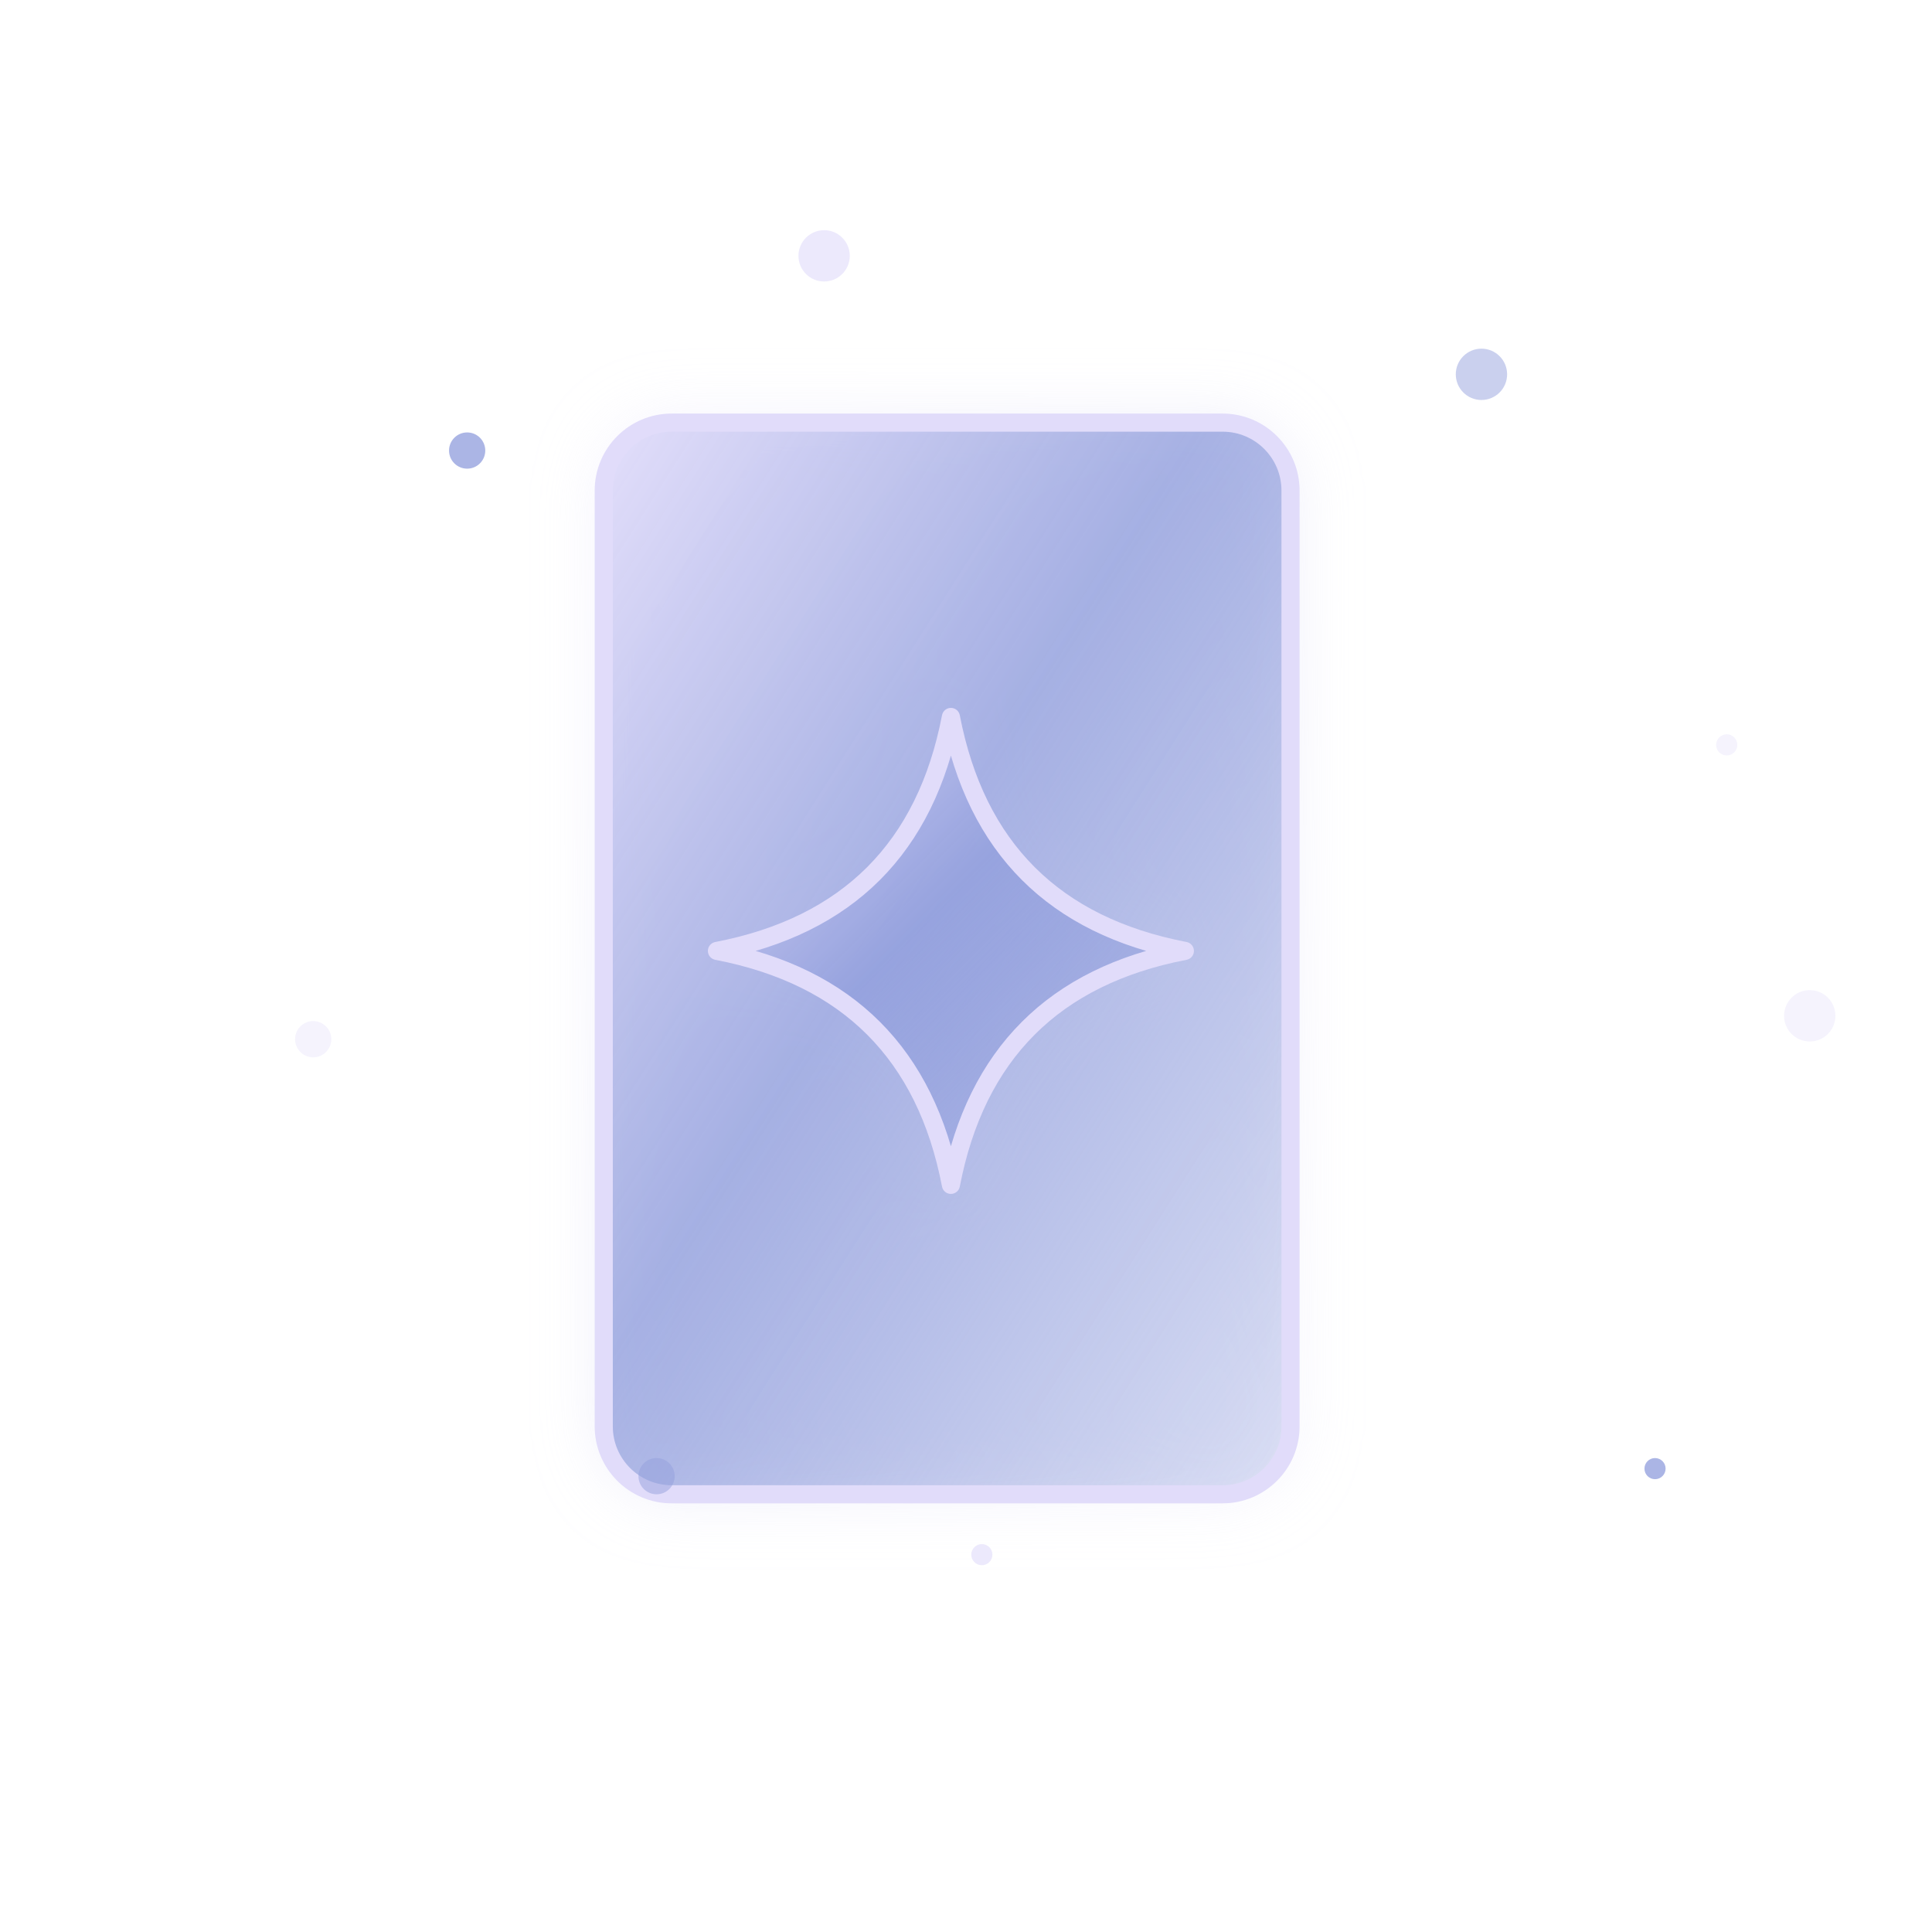
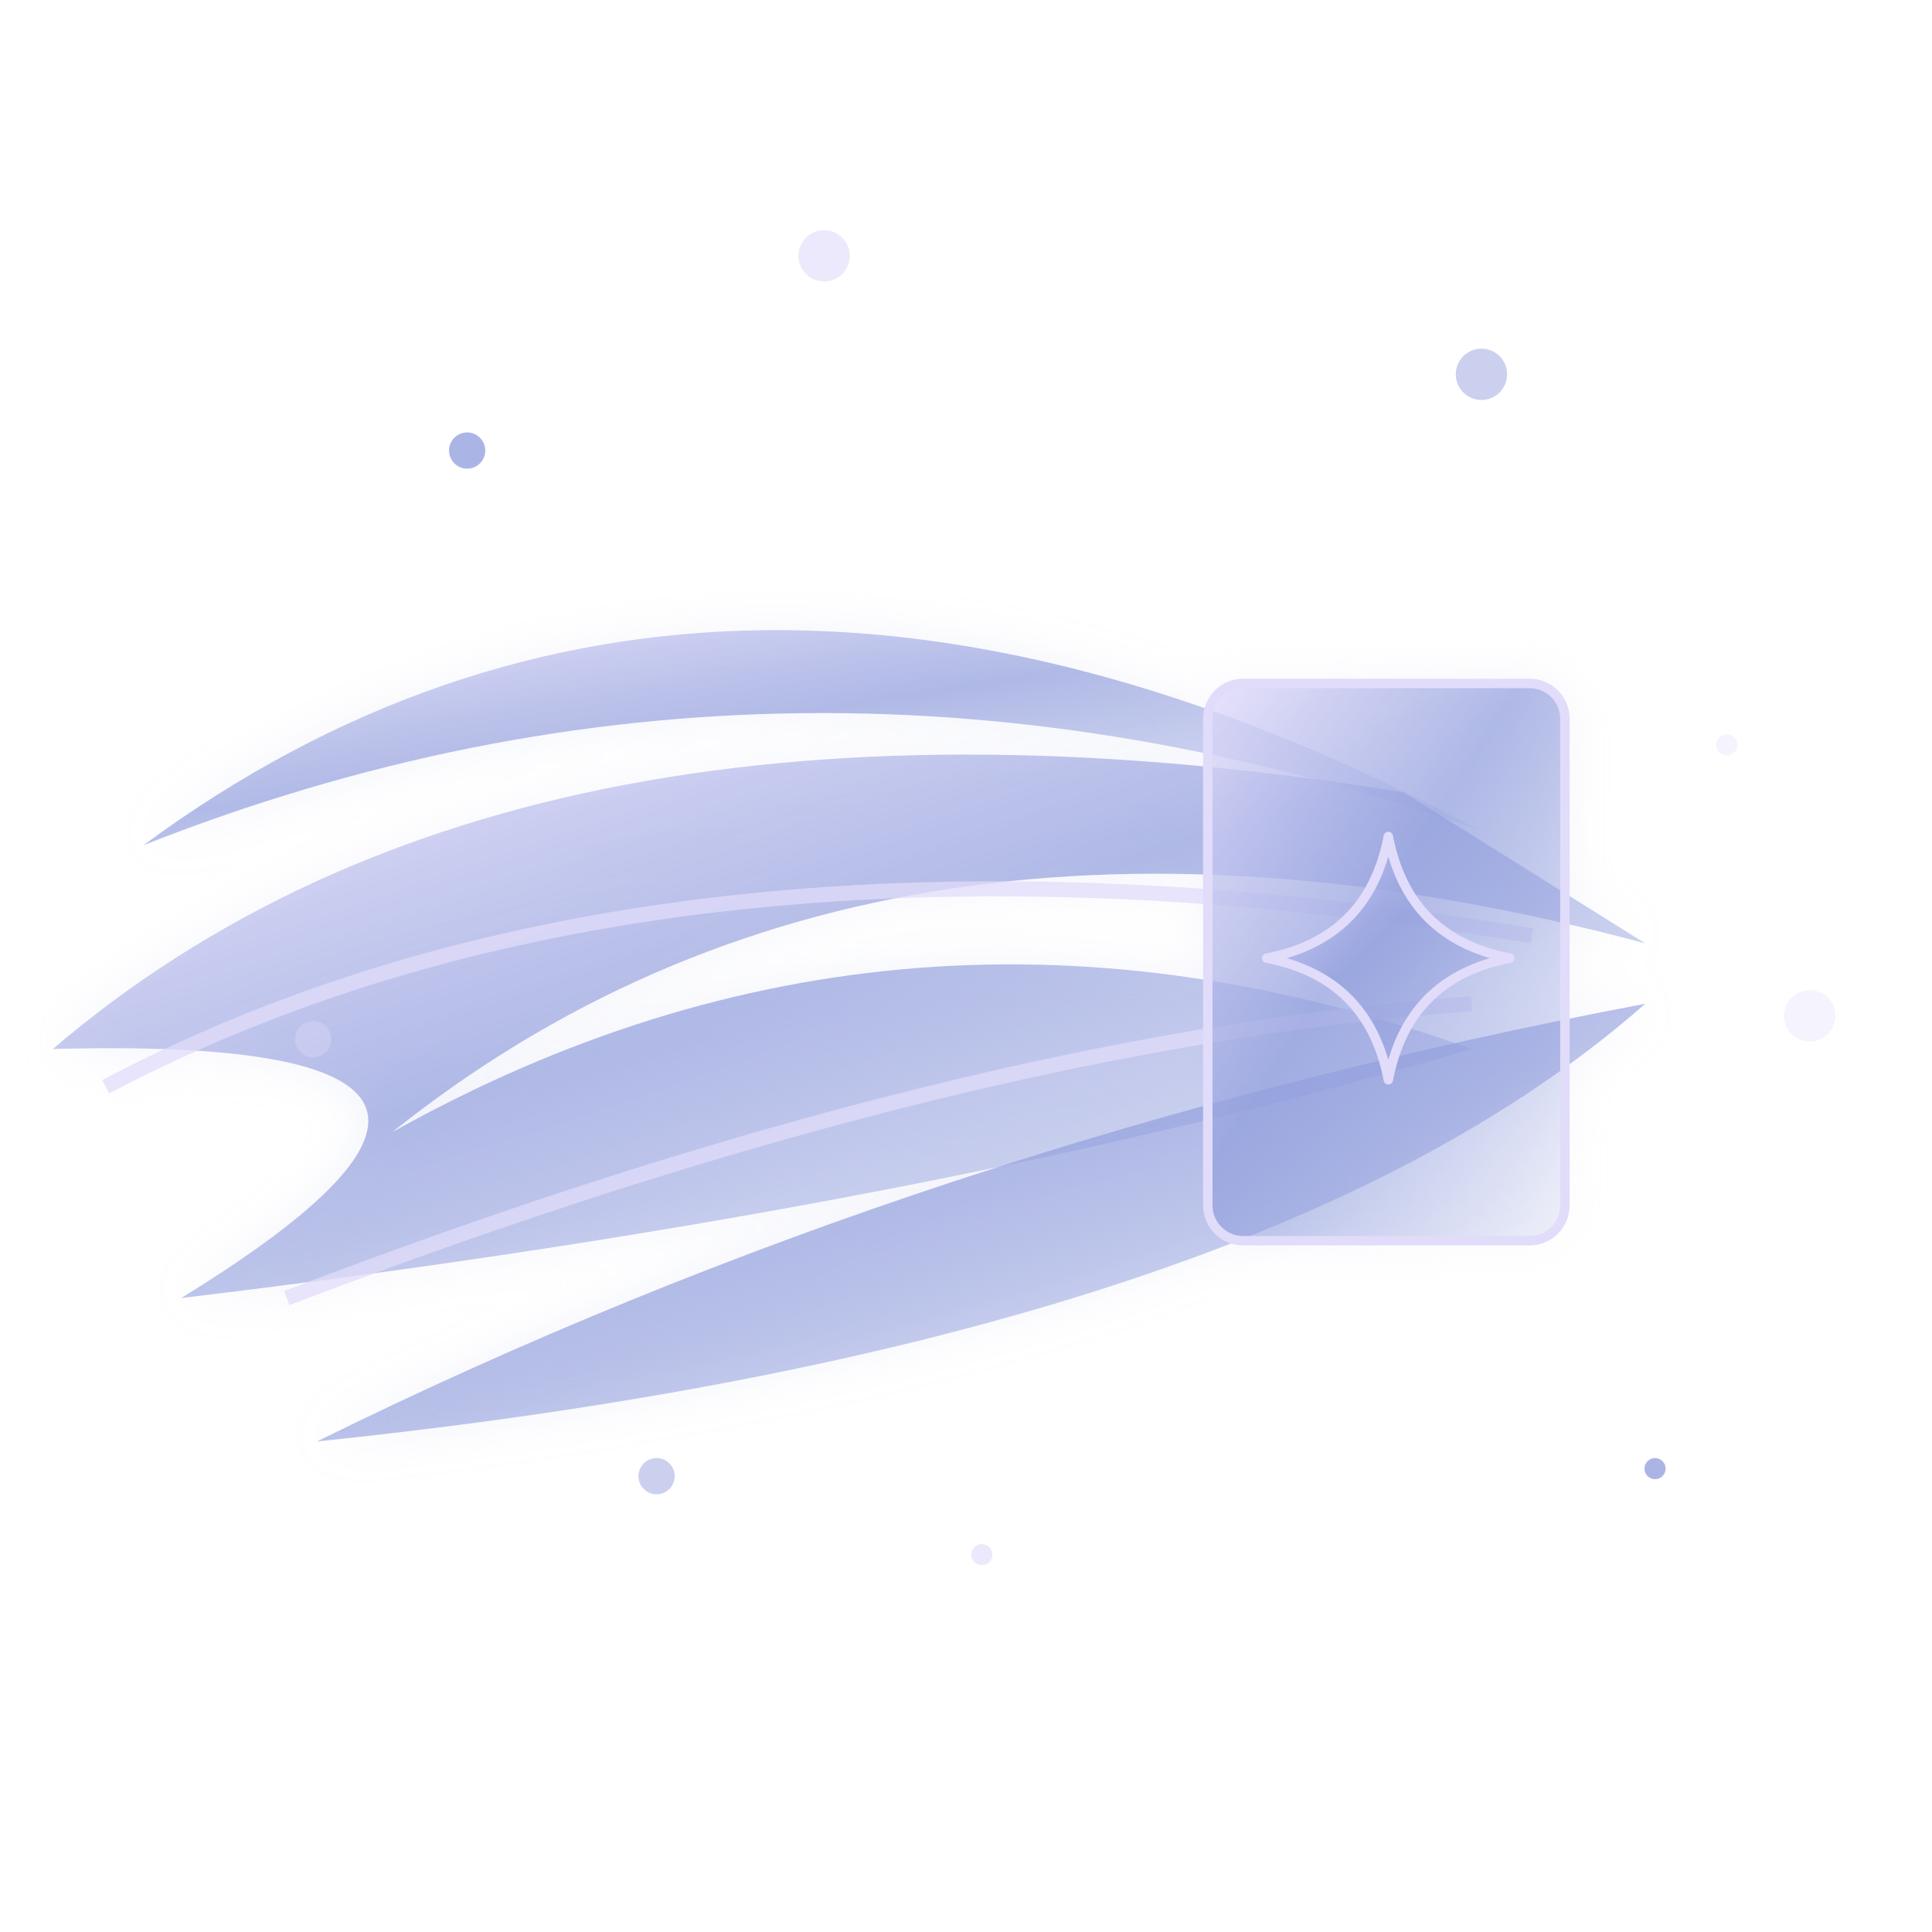
<svg xmlns="http://www.w3.org/2000/svg" width="512" height="512" viewBox="0 0 256 256">
  <defs>
    <linearGradient id="corpo" x1="0" y1="0" x2="1" y2="1">
-       <stop stop-color="#e1dcfa" stop-opacity=".9" />
-       <stop offset=".44" stop-color="#929fdd" stop-opacity=".78" />
-       <stop offset="1" stop-color="#929fdd" stop-opacity=".3" />
+       <stop stop-color="#e1dcfa" stop-opacity=".78" />
+       <stop offset=".44" stop-color="#929fdd" stop-opacity=".7" />
+       <stop offset="1" stop-color="#929fdd" stop-opacity=".14" />
    </linearGradient>
    <filter id="brilho" x="-30%" y="-30%" width="160%" height="160%">
-       <feGaussianBlur stdDeviation="4" />
+       <feGaussianBlur stdDeviation="3.2" />
    </filter>
  </defs>
-   <g opacity=".26" filter="url(#brilho)">
-     <g fill="url(#corpo)" stroke="#e1dcfa" stroke-width="2.4" stroke-linejoin="round" stroke-linecap="round">
-       <rect x="80" y="56" width="91" height="142" rx="9" />
-       <path d="M126 95Q131 121 157 126Q131 131 126 157Q121 131 95 126Q121 121 126 95Z" />
+   <g opacity=".18" filter="url(#brilho)">
+     <g fill="url(#corpo)">
+       <path d="M7 139Q69 86 186 105L218 125Q117 98 52 150Q120 112 195 139Q124 160 24 172Q81 137 7 139Z" />
+       <path d="M19 112Q95 56 196 110Q105 78 19 112Z" />
+       <path d="M42 191Q123 151 218 133Q167 178 42 191Z" />
+     </g>
+     <g stroke="#e1dcfa" stroke-width="2" fill="none" opacity=".75">
+       <path d="M14 144Q88 105 203 124M38 172Q127 138 195 133" />
+     </g>
+     <g transform="translate(185 128) scale(0.52) translate(-128 -128)">
+       <g fill="url(#corpo)" stroke="#e1dcfa" stroke-width="2.4" stroke-linejoin="round" stroke-linecap="round">
+         <rect x="80" y="56" width="91" height="142" rx="9" />
+         <path d="M126 95Q131 121 157 126Q131 131 126 157Q121 131 95 126Q121 121 126 95Z" />
+       </g>
    </g>
  </g>
-   <g transform="translate(128 128) scale(1) translate(-128 -128)">
+   <g fill="url(#corpo)">
+     <path d="M7 139Q69 86 186 105L218 125Q117 98 52 150Q120 112 195 139Q124 160 24 172Q81 137 7 139Z" />
+     <path d="M19 112Q95 56 196 110Q105 78 19 112Z" />
+     <path d="M42 191Q123 151 218 133Q167 178 42 191Z" />
+   </g>
+   <g stroke="#e1dcfa" stroke-width="2" fill="none" opacity=".75">
+     <path d="M14 144Q88 105 203 124M38 172Q127 138 195 133" />
+   </g>
+   <g transform="translate(185 128) scale(0.52) translate(-128 -128)">
    <g fill="url(#corpo)" stroke="#e1dcfa" stroke-width="2.4" stroke-linejoin="round" stroke-linecap="round">
      <rect x="80" y="56" width="91" height="142" rx="9" />
      <path d="M126 95Q131 121 157 126Q131 131 126 157Q121 131 95 126Q121 121 126 95Z" />
    </g>
  </g>
  <circle cx="228.8" cy="98.7" r="1.4" fill="#e1dcfa" opacity="0.35" />
  <circle cx="87.0" cy="195.6" r="2.4" fill="#929fdd" opacity="0.49" />
  <circle cx="109.2" cy="33.9" r="3.4" fill="#e1dcfa" opacity="0.63" />
  <circle cx="219.3" cy="194.6" r="1.4" fill="#929fdd" opacity="0.77" />
  <circle cx="41.5" cy="137.7" r="2.4" fill="#e1dcfa" opacity="0.35" />
  <circle cx="196.3" cy="49.6" r="3.4" fill="#929fdd" opacity="0.49" />
  <circle cx="130.1" cy="206.0" r="1.4" fill="#e1dcfa" opacity="0.63" />
  <circle cx="61.9" cy="59.7" r="2.4" fill="#929fdd" opacity="0.77" />
  <circle cx="239.8" cy="134.6" r="3.4" fill="#e1dcfa" opacity="0.35" />
</svg>
